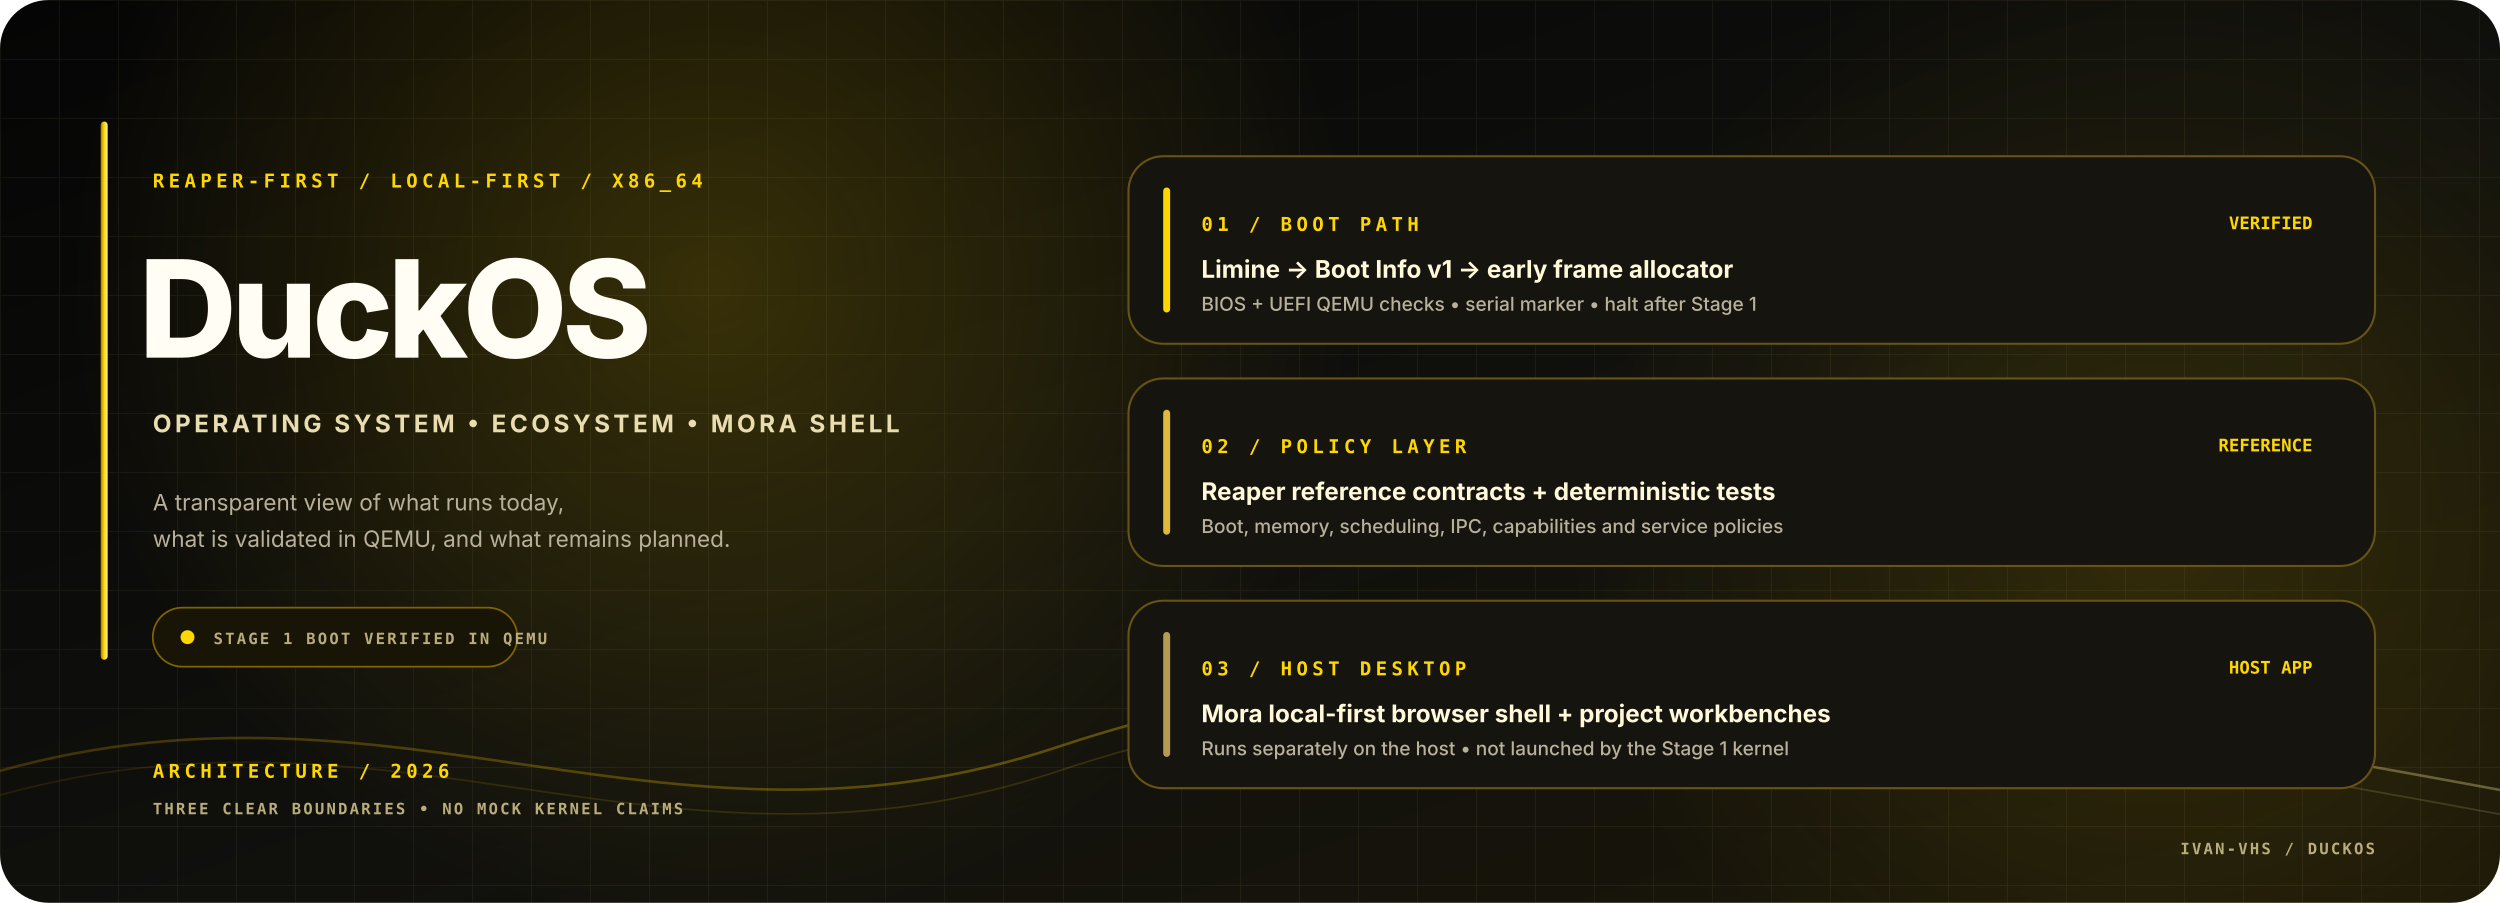
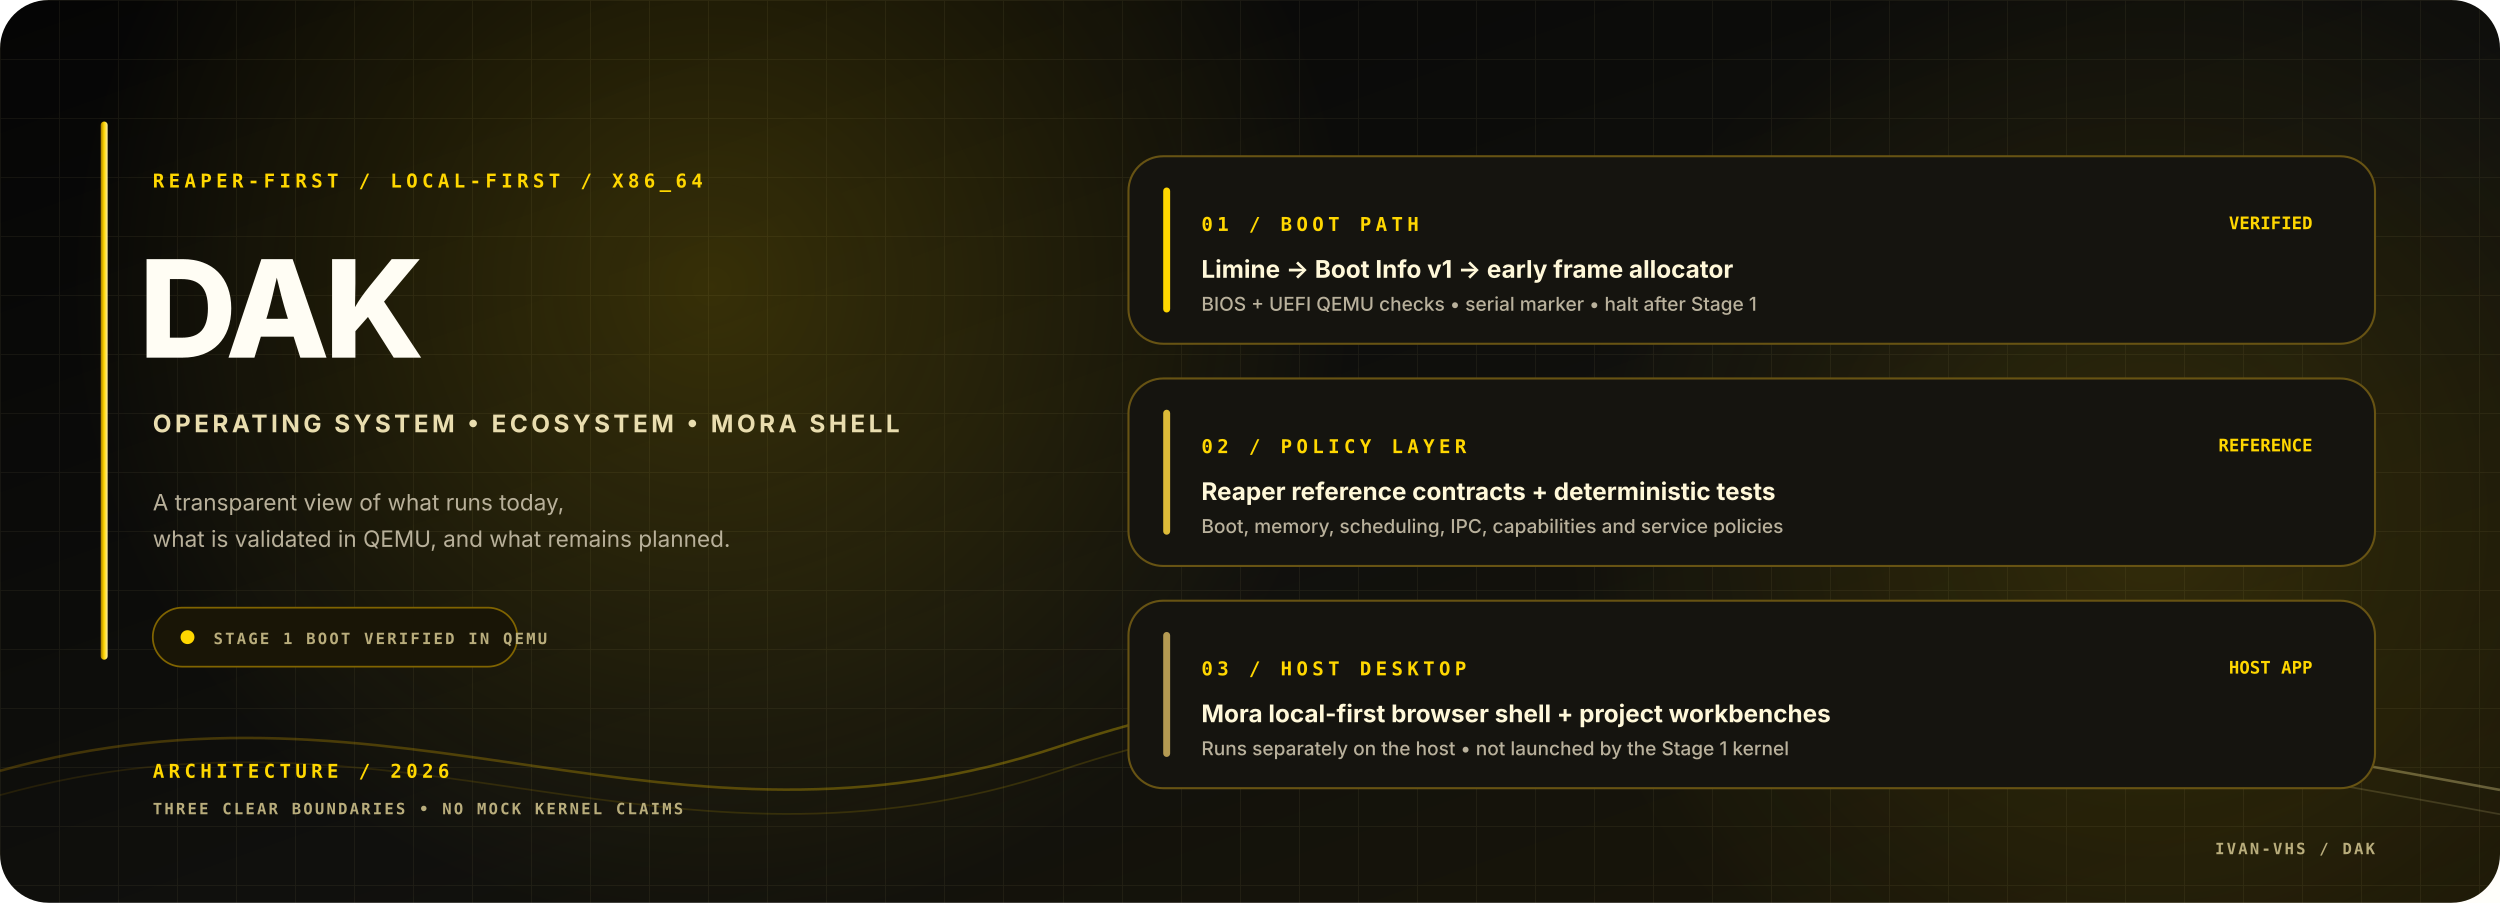
<svg xmlns="http://www.w3.org/2000/svg" width="1440" height="520" viewBox="0 0 1440 520" role="img" aria-labelledby="title desc">
  <defs>
    <linearGradient id="bg" x1="0" y1="0" x2="1" y2="1">
      <stop stop-color="#050505" />
      <stop offset=".55" stop-color="#10100D" />
      <stop offset="1" stop-color="#1B1708" />
    </linearGradient>
    <linearGradient id="gold" x1="0" y1="0" x2="1" y2="0">
      <stop stop-color="#A97D00" />
      <stop offset=".48" stop-color="#FFD700" />
      <stop offset="1" stop-color="#FFF0A3" />
    </linearGradient>
    <radialGradient id="glow">
      <stop stop-color="#FFD700" stop-opacity=".18" />
      <stop offset="1" stop-color="#FFD700" stop-opacity="0" />
    </radialGradient>
    <pattern id="grid" width="34" height="34" patternUnits="userSpaceOnUse">
      <path d="M34 0H0V34" fill="none" stroke="#FFF0A3" stroke-opacity=".065" stroke-width="1" />
    </pattern>
    <filter id="shadow" x="-30%" y="-30%" width="160%" height="160%">
      <feGaussianBlur stdDeviation="16" />
    </filter>
    <style>
    .eyebrow{font:600 11px ui-monospace,SFMono-Regular,Consolas,monospace;letter-spacing:2.5px;fill:#FFD700}
    .brand{font:760 78px Inter,Segoe UI,Arial,sans-serif;letter-spacing:-3px;fill:#FFFDF4}
    .tag{font:650 14px Inter,Segoe UI,Arial,sans-serif;letter-spacing:2px;fill:#E9DDAF}
    .body{font:400 13px Inter,Segoe UI,Arial,sans-serif;fill:#B8B09A}
    .tiny{font:600 9px ui-monospace,SFMono-Regular,Consolas,monospace;letter-spacing:1.25px;fill:#B9AD7C}
    .cardhead{font:700 14px Inter,Segoe UI,Arial,sans-serif;fill:#FFF8D9}
    .cardbody{font:450 11px Inter,Segoe UI,Arial,sans-serif;fill:#B9B19C}
    .number{font:700 10px ui-monospace,SFMono-Regular,Consolas,monospace;fill:#FFD700}
  </style>
  </defs>
  <rect width="1440" height="520" rx="28" fill="url(#bg)" />
  <rect width="1440" height="520" rx="28" fill="url(#grid)" />
  <circle cx="410" cy="165" r="370" fill="url(#glow)" />
  <circle cx="1240" cy="300" r="340" fill="url(#glow)" opacity=".7" />
  <path d="M0 444C230 380 385 505 610 430S1060 385 1440 455" fill="none" stroke="url(#gold)" stroke-width="1.5" opacity=".32" />
  <path d="M0 458C230 394 385 519 610 444S1060 399 1440 469" fill="none" stroke="url(#gold)" stroke-width="1" opacity=".15" />
  <rect x="58" y="70" width="4" height="310" rx="2" fill="url(#gold)" />
  <text x="88" y="108" class="eyebrow">REAPER-FIRST  /  LOCAL-FIRST  /  X86_64</text>
-   <text x="80" y="206" class="brand">DuckOS</text>
+   <text x="80" y="206" class="brand">DAK</text>
  <text x="88" y="249" class="tag">OPERATING SYSTEM • ECOSYSTEM • MORA SHELL</text>
  <text x="88" y="294" class="body">A transparent view of what runs today,</text>
  <text x="88" y="315" class="body">what is validated in QEMU, and what remains planned.</text>
  <rect x="88" y="350" width="210" height="34" rx="17" fill="#191506" stroke="#806400" />
  <circle cx="108" cy="367" r="4" fill="#FFD700" />
  <text x="123" y="371" class="tiny" fill="#FFF0A3">STAGE 1 BOOT VERIFIED IN QEMU</text>
  <text x="88" y="448" class="eyebrow">ARCHITECTURE / 2026</text>
  <text x="88" y="469" class="tiny">THREE CLEAR BOUNDARIES • NO MOCK KERNEL CLAIMS</text>
  <g transform="translate(650 90)">
    <rect width="718" height="108" rx="20" fill="#15140F" stroke="#675313" stroke-width="1.2" />
    <rect x="20" y="18" width="4" height="72" rx="2" fill="#FFD700" />
    <text x="42" y="43" class="eyebrow">01 / BOOT PATH</text>
    <text x="42" y="70" class="cardhead">Limine → Boot Info v1 → early frame allocator</text>
    <text x="42" y="89" class="cardbody">BIOS + UEFI QEMU checks • serial marker • halt after Stage 1</text>
    <text x="682" y="42" class="number" text-anchor="end">VERIFIED</text>
  </g>
  <g transform="translate(650 218)">
    <rect width="718" height="108" rx="20" fill="#15140F" stroke="#675313" stroke-width="1.2" />
    <rect x="20" y="18" width="4" height="72" rx="2" fill="#DDBB38" />
    <text x="42" y="43" class="eyebrow">02 / POLICY LAYER</text>
    <text x="42" y="70" class="cardhead">Reaper reference contracts + deterministic tests</text>
    <text x="42" y="89" class="cardbody">Boot, memory, scheduling, IPC, capabilities and service policies</text>
    <text x="682" y="42" class="number" text-anchor="end">REFERENCE</text>
  </g>
  <g transform="translate(650 346)">
    <rect width="718" height="108" rx="20" fill="#15140F" stroke="#675313" stroke-width="1.2" />
    <rect x="20" y="18" width="4" height="72" rx="2" fill="#B49A52" />
    <text x="42" y="43" class="eyebrow">03 / HOST DESKTOP</text>
    <text x="42" y="70" class="cardhead">Mora local-first browser shell + project workbenches</text>
    <text x="42" y="89" class="cardbody">Runs separately on the host • not launched by the Stage 1 kernel</text>
    <text x="682" y="42" class="number" text-anchor="end">HOST APP</text>
  </g>
-   <text x="1368" y="492" class="tiny" text-anchor="end">IVAN-VHS / DUCKOS</text>
+   <text x="1368" y="492" class="tiny" text-anchor="end">IVAN-VHS / DAK</text>
</svg>
